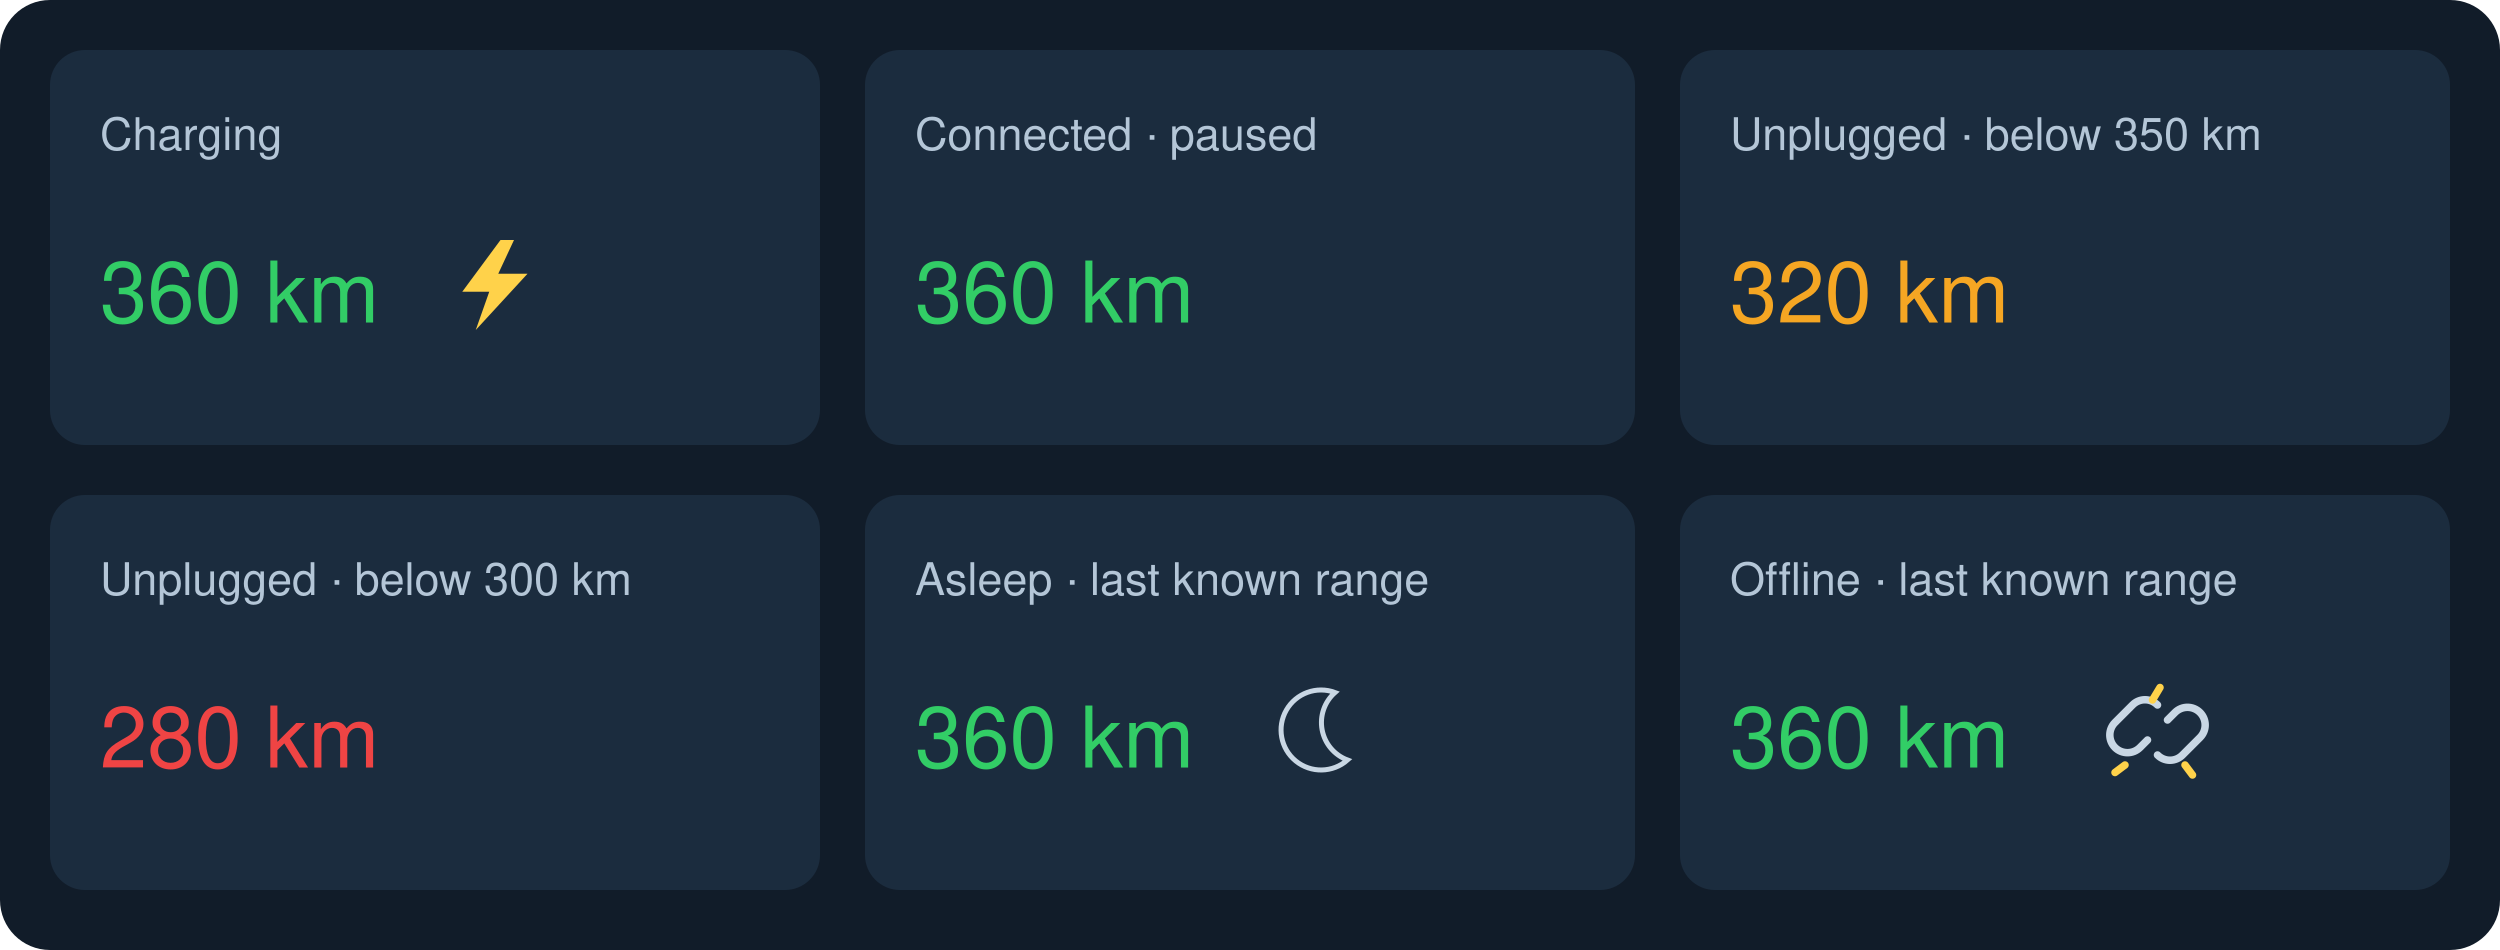
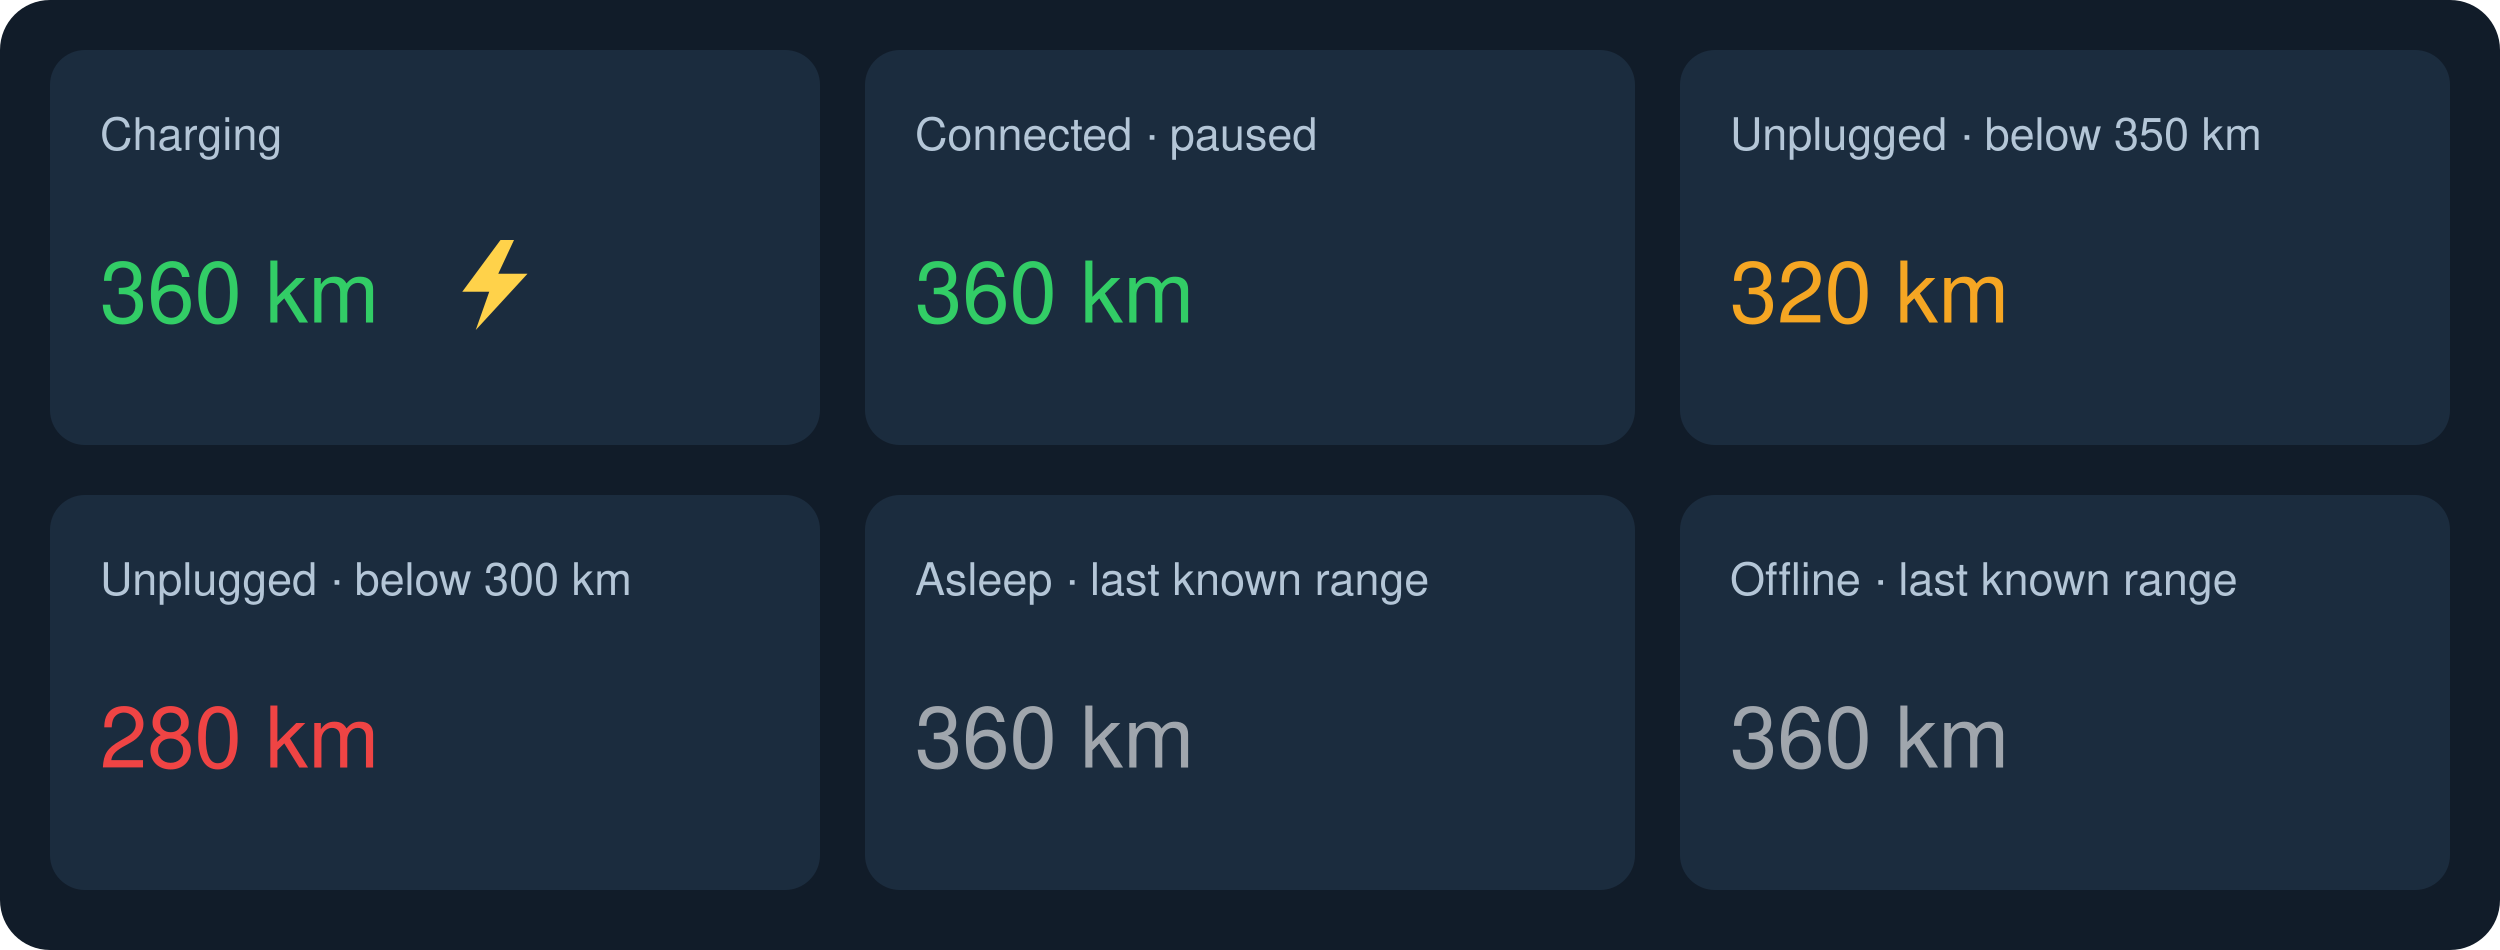
<svg xmlns="http://www.w3.org/2000/svg" width="1000" height="380" viewBox="0 0 1000 380" role="img">
  <defs>
    <linearGradient id="blue" x2="1" y2="1">
      <stop stop-color="#126e98" />
      <stop offset="1" stop-color="#173a58" />
    </linearGradient>
    <linearGradient id="panel" x2="0" y2="1">
      <stop stop-color="#103d53" />
      <stop offset="0.55" stop-color="#24343f" />
      <stop offset="1" stop-color="#303337" />
    </linearGradient>
  </defs>
  <rect width="1000" height="380" rx="20" fill="#111c29" />
  <rect x="20" y="20" width="308" height="158" rx="14" fill="#1b2c3e" />
  <text x="40" y="60" fill="#b4c6d7" font-family="Helvetica,Arial,sans-serif" font-size="18" font-weight="400">Charging</text>
  <text x="40" y="129" fill="#32cd66" font-family="Helvetica,Arial,sans-serif" font-size="34" font-weight="400">360 km</text>
  <path transform="translate(184,96) scale(0.9)" d="M18 0 1 23h12L7 40 30 15H17L24 0Z" fill="#ffd24a" />
  <rect x="346" y="20" width="308" height="158" rx="14" fill="#1b2c3e" />
  <text x="366" y="60" fill="#b4c6d7" font-family="Helvetica,Arial,sans-serif" font-size="18" font-weight="400">Connected · paused</text>
  <text x="366" y="129" fill="#32cd66" font-family="Helvetica,Arial,sans-serif" font-size="34" font-weight="400">360 km</text>
  <rect x="672" y="20" width="308" height="158" rx="14" fill="#1b2c3e" />
  <text x="692" y="60" fill="#b4c6d7" font-family="Helvetica,Arial,sans-serif" font-size="18" font-weight="400">Unplugged · below 350 km</text>
  <text x="692" y="129" fill="#f5a623" font-family="Helvetica,Arial,sans-serif" font-size="34" font-weight="400">320 km</text>
  <rect x="20" y="198" width="308" height="158" rx="14" fill="#1b2c3e" />
  <text x="40" y="238" fill="#b4c6d7" font-family="Helvetica,Arial,sans-serif" font-size="18" font-weight="400">Unplugged · below 300 km</text>
  <text x="40" y="307" fill="#ef4444" font-family="Helvetica,Arial,sans-serif" font-size="34" font-weight="400">280 km</text>
  <rect x="346" y="198" width="308" height="158" rx="14" fill="#1b2c3e" />
  <text x="366" y="238" fill="#b4c6d7" font-family="Helvetica,Arial,sans-serif" font-size="18" font-weight="400">Asleep · last known range</text>
-   <text x="366" y="307" fill="#32cd66" font-family="Helvetica,Arial,sans-serif" font-size="34" font-weight="400">360 km</text>
-   <path transform="translate(511,275)" d="M23 2A16 16 0 1 0 28 29 16 16 0 0 1 23 2Z" fill="none" stroke="#c9d7e4" stroke-width="2" />
+   <text x="366" y="307" fill="#a0a6ad" font-family="Helvetica,Arial,sans-serif" font-size="34" font-weight="400">360 km</text>
  <rect x="672" y="198" width="308" height="158" rx="14" fill="#1b2c3e" />
  <text x="692" y="238" fill="#b4c6d7" font-family="Helvetica,Arial,sans-serif" font-size="18" font-weight="400">Offline · last known range</text>
-   <text x="692" y="307" fill="#32cd66" font-family="Helvetica,Arial,sans-serif" font-size="34" font-weight="400">360 km</text>
-   <g transform="translate(846,276)" fill="none" stroke="#c9d7e4" stroke-width="3" stroke-linecap="round">
-     <path d="m13 20-3 3a7 7 0 0 1-10-10l7-7a7 7 0 0 1 10 0M21 12l3-3a7 7 0 0 1 10 10l-7 7a7 7 0 0 1-10 0" />
-     <path d="m15 4 3-5m10 31 3 4M4 30l-4 3" stroke="#ffd24a" />
-   </g>
+   <text x="692" y="307" fill="#a0a6ad" font-family="Helvetica,Arial,sans-serif" font-size="34" font-weight="400">360 km</text>
</svg>
